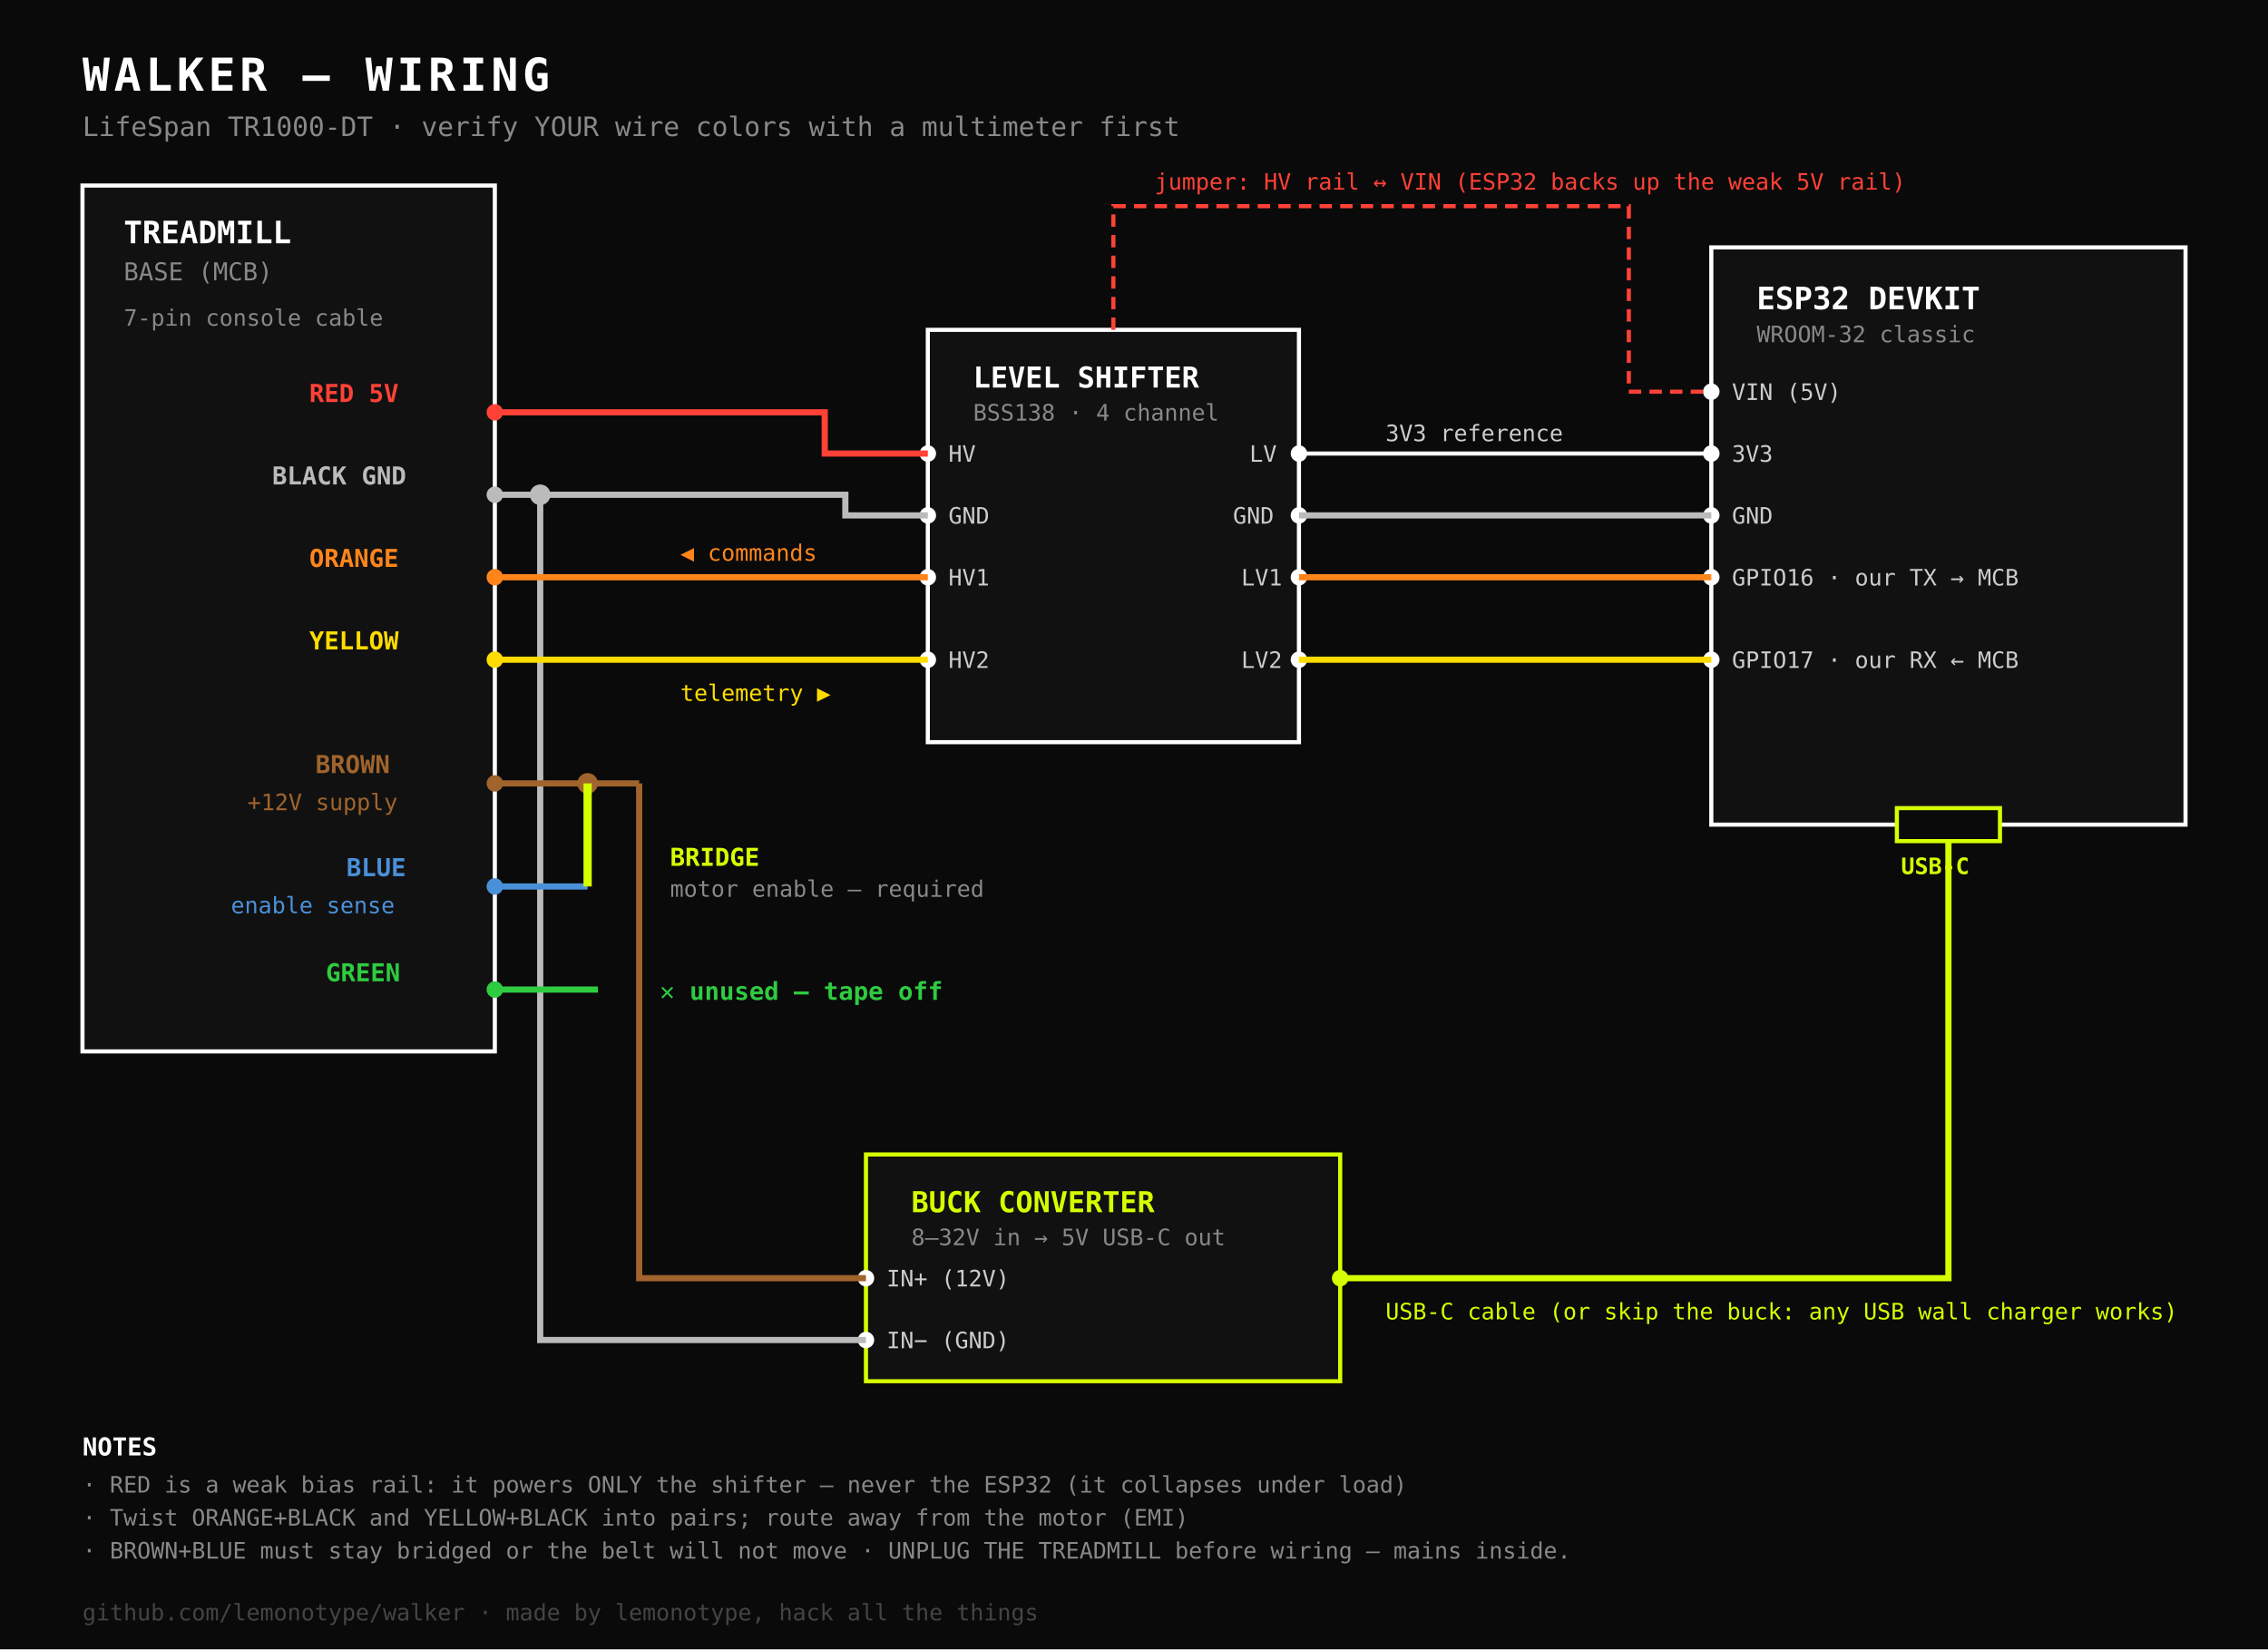
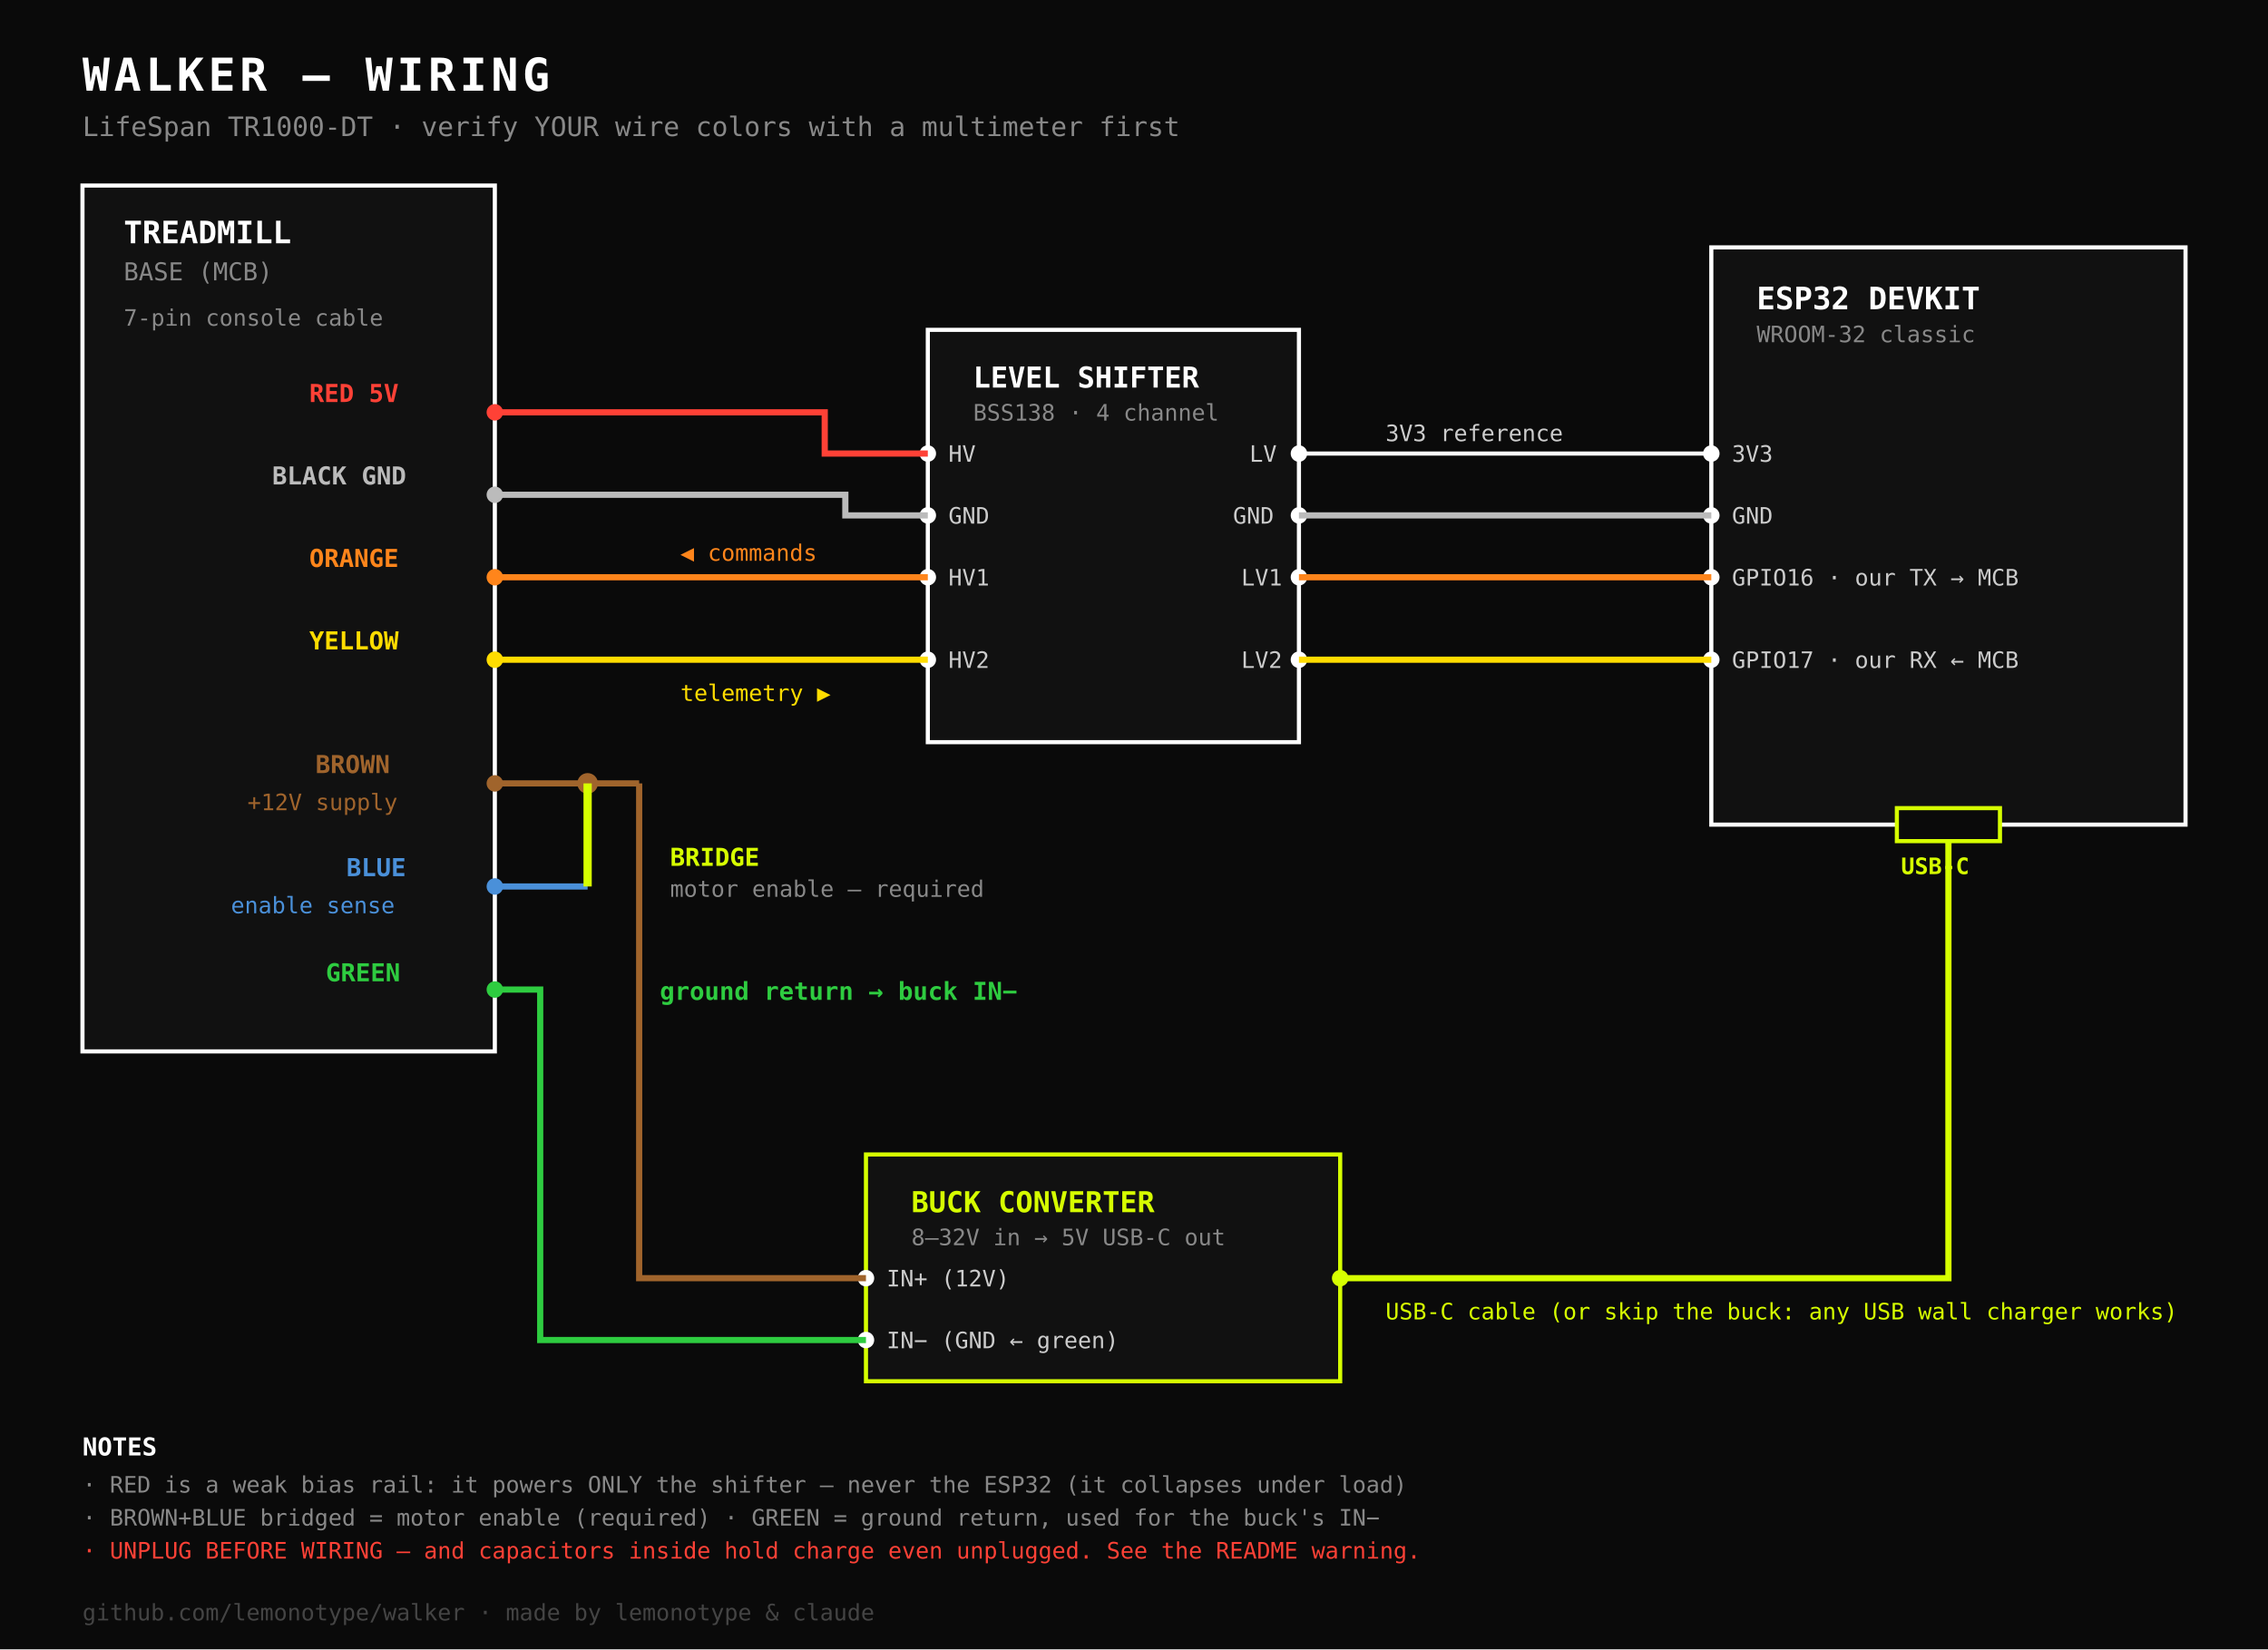
<svg xmlns="http://www.w3.org/2000/svg" width="1100" height="800" viewBox="0 0 1100 800" font-family="ui-monospace, SFMono-Regular, Menlo, Consolas, monospace">
  <rect width="1100" height="800" fill="#0a0a0a" />
  <text x="40" y="44" fill="#ffffff" font-size="22" font-weight="bold" letter-spacing="2">WALKER — WIRING</text>
  <text x="40" y="66" fill="#888888" font-size="13">LifeSpan TR1000-DT · verify YOUR wire colors with a multimeter first</text>
  <rect x="40" y="90" width="200" height="420" fill="#111111" stroke="#ffffff" stroke-width="2" />
  <text x="60" y="118" fill="#ffffff" font-size="15" font-weight="bold">TREADMILL</text>
  <text x="60" y="136" fill="#888888" font-size="12">BASE (MCB)</text>
  <text x="60" y="158" fill="#888888" font-size="11">7-pin console cable</text>
  <circle cx="240" cy="200" r="4" fill="#ff4136" />
  <text x="150" y="195" fill="#ff4136" font-size="12" font-weight="bold">RED 5V</text>
  <circle cx="240" cy="240" r="4" fill="#bbbbbb" />
  <text x="132" y="235" fill="#bbbbbb" font-size="12" font-weight="bold">BLACK GND</text>
  <circle cx="240" cy="280" r="4" fill="#ff851b" />
  <text x="150" y="275" fill="#ff851b" font-size="12" font-weight="bold">ORANGE</text>
  <circle cx="240" cy="320" r="4" fill="#ffdc00" />
  <text x="150" y="315" fill="#ffdc00" font-size="12" font-weight="bold">YELLOW</text>
  <circle cx="240" cy="380" r="4" fill="#a0642c" />
  <text x="153" y="375" fill="#a0642c" font-size="12" font-weight="bold">BROWN</text>
  <text x="120" y="393" fill="#a0642c" font-size="11">+12V supply</text>
  <circle cx="240" cy="430" r="4" fill="#4a90d9" />
  <text x="168" y="425" fill="#4a90d9" font-size="12" font-weight="bold">BLUE</text>
  <text x="112" y="443" fill="#4a90d9" font-size="11">enable sense</text>
  <circle cx="240" cy="480" r="4" fill="#2ecc40" />
  <text x="158" y="476" fill="#2ecc40" font-size="12" font-weight="bold">GREEN</text>
  <rect x="450" y="160" width="180" height="200" fill="#111111" stroke="#ffffff" stroke-width="2" />
  <text x="472" y="188" fill="#ffffff" font-size="14" font-weight="bold">LEVEL SHIFTER</text>
  <text x="472" y="204" fill="#888888" font-size="11">BSS138 · 4 channel</text>
  <circle cx="450" cy="220" r="4" fill="#ffffff" />
  <text x="460" y="224" fill="#cccccc" font-size="11">HV</text>
  <circle cx="450" cy="250" r="4" fill="#ffffff" />
  <text x="460" y="254" fill="#cccccc" font-size="11">GND</text>
  <circle cx="450" cy="280" r="4" fill="#ffffff" />
  <text x="460" y="284" fill="#cccccc" font-size="11">HV1</text>
  <circle cx="450" cy="320" r="4" fill="#ffffff" />
  <text x="460" y="324" fill="#cccccc" font-size="11">HV2</text>
  <circle cx="630" cy="220" r="4" fill="#ffffff" />
  <text x="606" y="224" fill="#cccccc" font-size="11">LV</text>
  <circle cx="630" cy="250" r="4" fill="#ffffff" />
  <text x="598" y="254" fill="#cccccc" font-size="11">GND</text>
  <circle cx="630" cy="280" r="4" fill="#ffffff" />
  <text x="602" y="284" fill="#cccccc" font-size="11">LV1</text>
  <circle cx="630" cy="320" r="4" fill="#ffffff" />
  <text x="602" y="324" fill="#cccccc" font-size="11">LV2</text>
  <rect x="830" y="120" width="230" height="280" fill="#111111" stroke="#ffffff" stroke-width="2" />
  <text x="852" y="150" fill="#ffffff" font-size="15" font-weight="bold">ESP32 DEVKIT</text>
  <text x="852" y="166" fill="#888888" font-size="11">WROOM-32 classic</text>
-   <circle cx="830" cy="190" r="4" fill="#ffffff" />
-   <text x="840" y="194" fill="#cccccc" font-size="11">VIN (5V)</text>
  <circle cx="830" cy="220" r="4" fill="#ffffff" />
  <text x="840" y="224" fill="#cccccc" font-size="11">3V3</text>
  <circle cx="830" cy="250" r="4" fill="#ffffff" />
  <text x="840" y="254" fill="#cccccc" font-size="11">GND</text>
  <circle cx="830" cy="280" r="4" fill="#ffffff" />
  <text x="840" y="284" fill="#cccccc" font-size="11">GPIO16 · our TX → MCB</text>
  <circle cx="830" cy="320" r="4" fill="#ffffff" />
  <text x="840" y="324" fill="#cccccc" font-size="11">GPIO17 · our RX ← MCB</text>
  <rect x="920" y="392" width="50" height="16" fill="#0a0a0a" stroke="#d6ff00" stroke-width="2" />
  <text x="922" y="424" fill="#d6ff00" font-size="11" font-weight="bold">USB-C</text>
  <rect x="420" y="560" width="230" height="110" fill="#111111" stroke="#d6ff00" stroke-width="2" />
  <text x="442" y="588" fill="#d6ff00" font-size="14" font-weight="bold">BUCK CONVERTER</text>
  <text x="442" y="604" fill="#888888" font-size="11">8–32V in → 5V USB-C out</text>
  <circle cx="420" cy="620" r="4" fill="#ffffff" />
  <text x="430" y="624" fill="#cccccc" font-size="11">IN+ (12V)</text>
  <circle cx="420" cy="650" r="4" fill="#ffffff" />
-   <text x="430" y="654" fill="#cccccc" font-size="11">IN− (GND)</text>
+   <text x="430" y="654" fill="#cccccc" font-size="11">IN− (GND ← green)</text>
  <circle cx="650" cy="620" r="4" fill="#d6ff00" />
  <path d="M240,200 L400,200 L400,220 L450,220" stroke="#ff4136" stroke-width="3" fill="none" />
-   <path d="M540,160 L540,100 L790,100 L790,190 L830,190" stroke="#ff4136" stroke-width="2" stroke-dasharray="6,4" fill="none" />
-   <text x="560" y="92" fill="#ff4136" font-size="11">jumper: HV rail ↔ VIN (ESP32 backs up the weak 5V rail)</text>
  <path d="M240,240 L410,240 L410,250 L450,250" stroke="#bbbbbb" stroke-width="3" fill="none" />
-   <circle cx="262" cy="240" r="5" fill="#bbbbbb" />
-   <path d="M262,240 L262,650 L420,650" stroke="#bbbbbb" stroke-width="3" fill="none" />
  <path d="M630,250 L830,250" stroke="#bbbbbb" stroke-width="3" fill="none" />
  <path d="M240,280 L450,280" stroke="#ff851b" stroke-width="3" fill="none" />
  <path d="M630,280 L830,280" stroke="#ff851b" stroke-width="3" fill="none" />
  <text x="330" y="272" fill="#ff851b" font-size="11">◀ commands</text>
  <path d="M240,320 L450,320" stroke="#ffdc00" stroke-width="3" fill="none" />
  <path d="M630,320 L830,320" stroke="#ffdc00" stroke-width="3" fill="none" />
  <text x="330" y="340" fill="#ffdc00" font-size="11">telemetry ▶</text>
  <path d="M630,220 L830,220" stroke="#ffffff" stroke-width="2" fill="none" />
  <text x="672" y="214" fill="#cccccc" font-size="11">3V3 reference</text>
  <path d="M240,380 L310,380" stroke="#a0642c" stroke-width="3" fill="none" />
  <circle cx="285" cy="380" r="5" fill="#a0642c" />
  <path d="M310,380 L310,620 L420,620" stroke="#a0642c" stroke-width="3" fill="none" />
  <path d="M240,430 L285,430" stroke="#4a90d9" stroke-width="3" fill="none" />
  <path d="M285,380 L285,430" stroke="#d6ff00" stroke-width="4" fill="none" />
  <text x="325" y="420" fill="#d6ff00" font-size="12" font-weight="bold">BRIDGE</text>
  <text x="325" y="435" fill="#888888" font-size="11">motor enable — required</text>
-   <path d="M240,480 L290,480" stroke="#2ecc40" stroke-width="3" fill="none" />
-   <text x="320" y="485" fill="#2ecc40" font-size="12" font-weight="bold">✕ unused — tape off</text>
+   <path d="M240,480 L262,480 L262,650 L420,650" stroke="#2ecc40" stroke-width="3" fill="none" />
+   <text x="320" y="485" fill="#2ecc40" font-size="12" font-weight="bold">ground return → buck IN−</text>
  <path d="M650,620 L945,620 L945,408" stroke="#d6ff00" stroke-width="3" fill="none" />
  <text x="672" y="640" fill="#d6ff00" font-size="11">USB-C cable (or skip the buck: any USB wall charger works)</text>
  <text x="40" y="706" fill="#ffffff" font-size="12" font-weight="bold">NOTES</text>
  <text x="40" y="724" fill="#888888" font-size="11">· RED is a weak bias rail: it powers ONLY the shifter — never the ESP32 (it collapses under load)</text>
-   <text x="40" y="740" fill="#888888" font-size="11">· Twist ORANGE+BLACK and YELLOW+BLACK into pairs; route away from the motor (EMI)</text>
-   <text x="40" y="756" fill="#888888" font-size="11">· BROWN+BLUE must stay bridged or the belt will not move · UNPLUG THE TREADMILL before wiring — mains inside.</text>
-   <text x="40" y="786" fill="#444444" font-size="11">github.com/lemonotype/walker · made by lemonotype, hack all the things</text>
+   <text x="40" y="740" fill="#888888" font-size="11">· BROWN+BLUE bridged = motor enable (required) · GREEN = ground return, used for the buck's IN−</text>
+   <text x="40" y="756" fill="#ff4136" font-size="11">· UNPLUG BEFORE WIRING — and capacitors inside hold charge even unplugged. See the README warning.</text>
+   <text x="40" y="786" fill="#444444" font-size="11">github.com/lemonotype/walker · made by lemonotype &amp; claude</text>
</svg>
